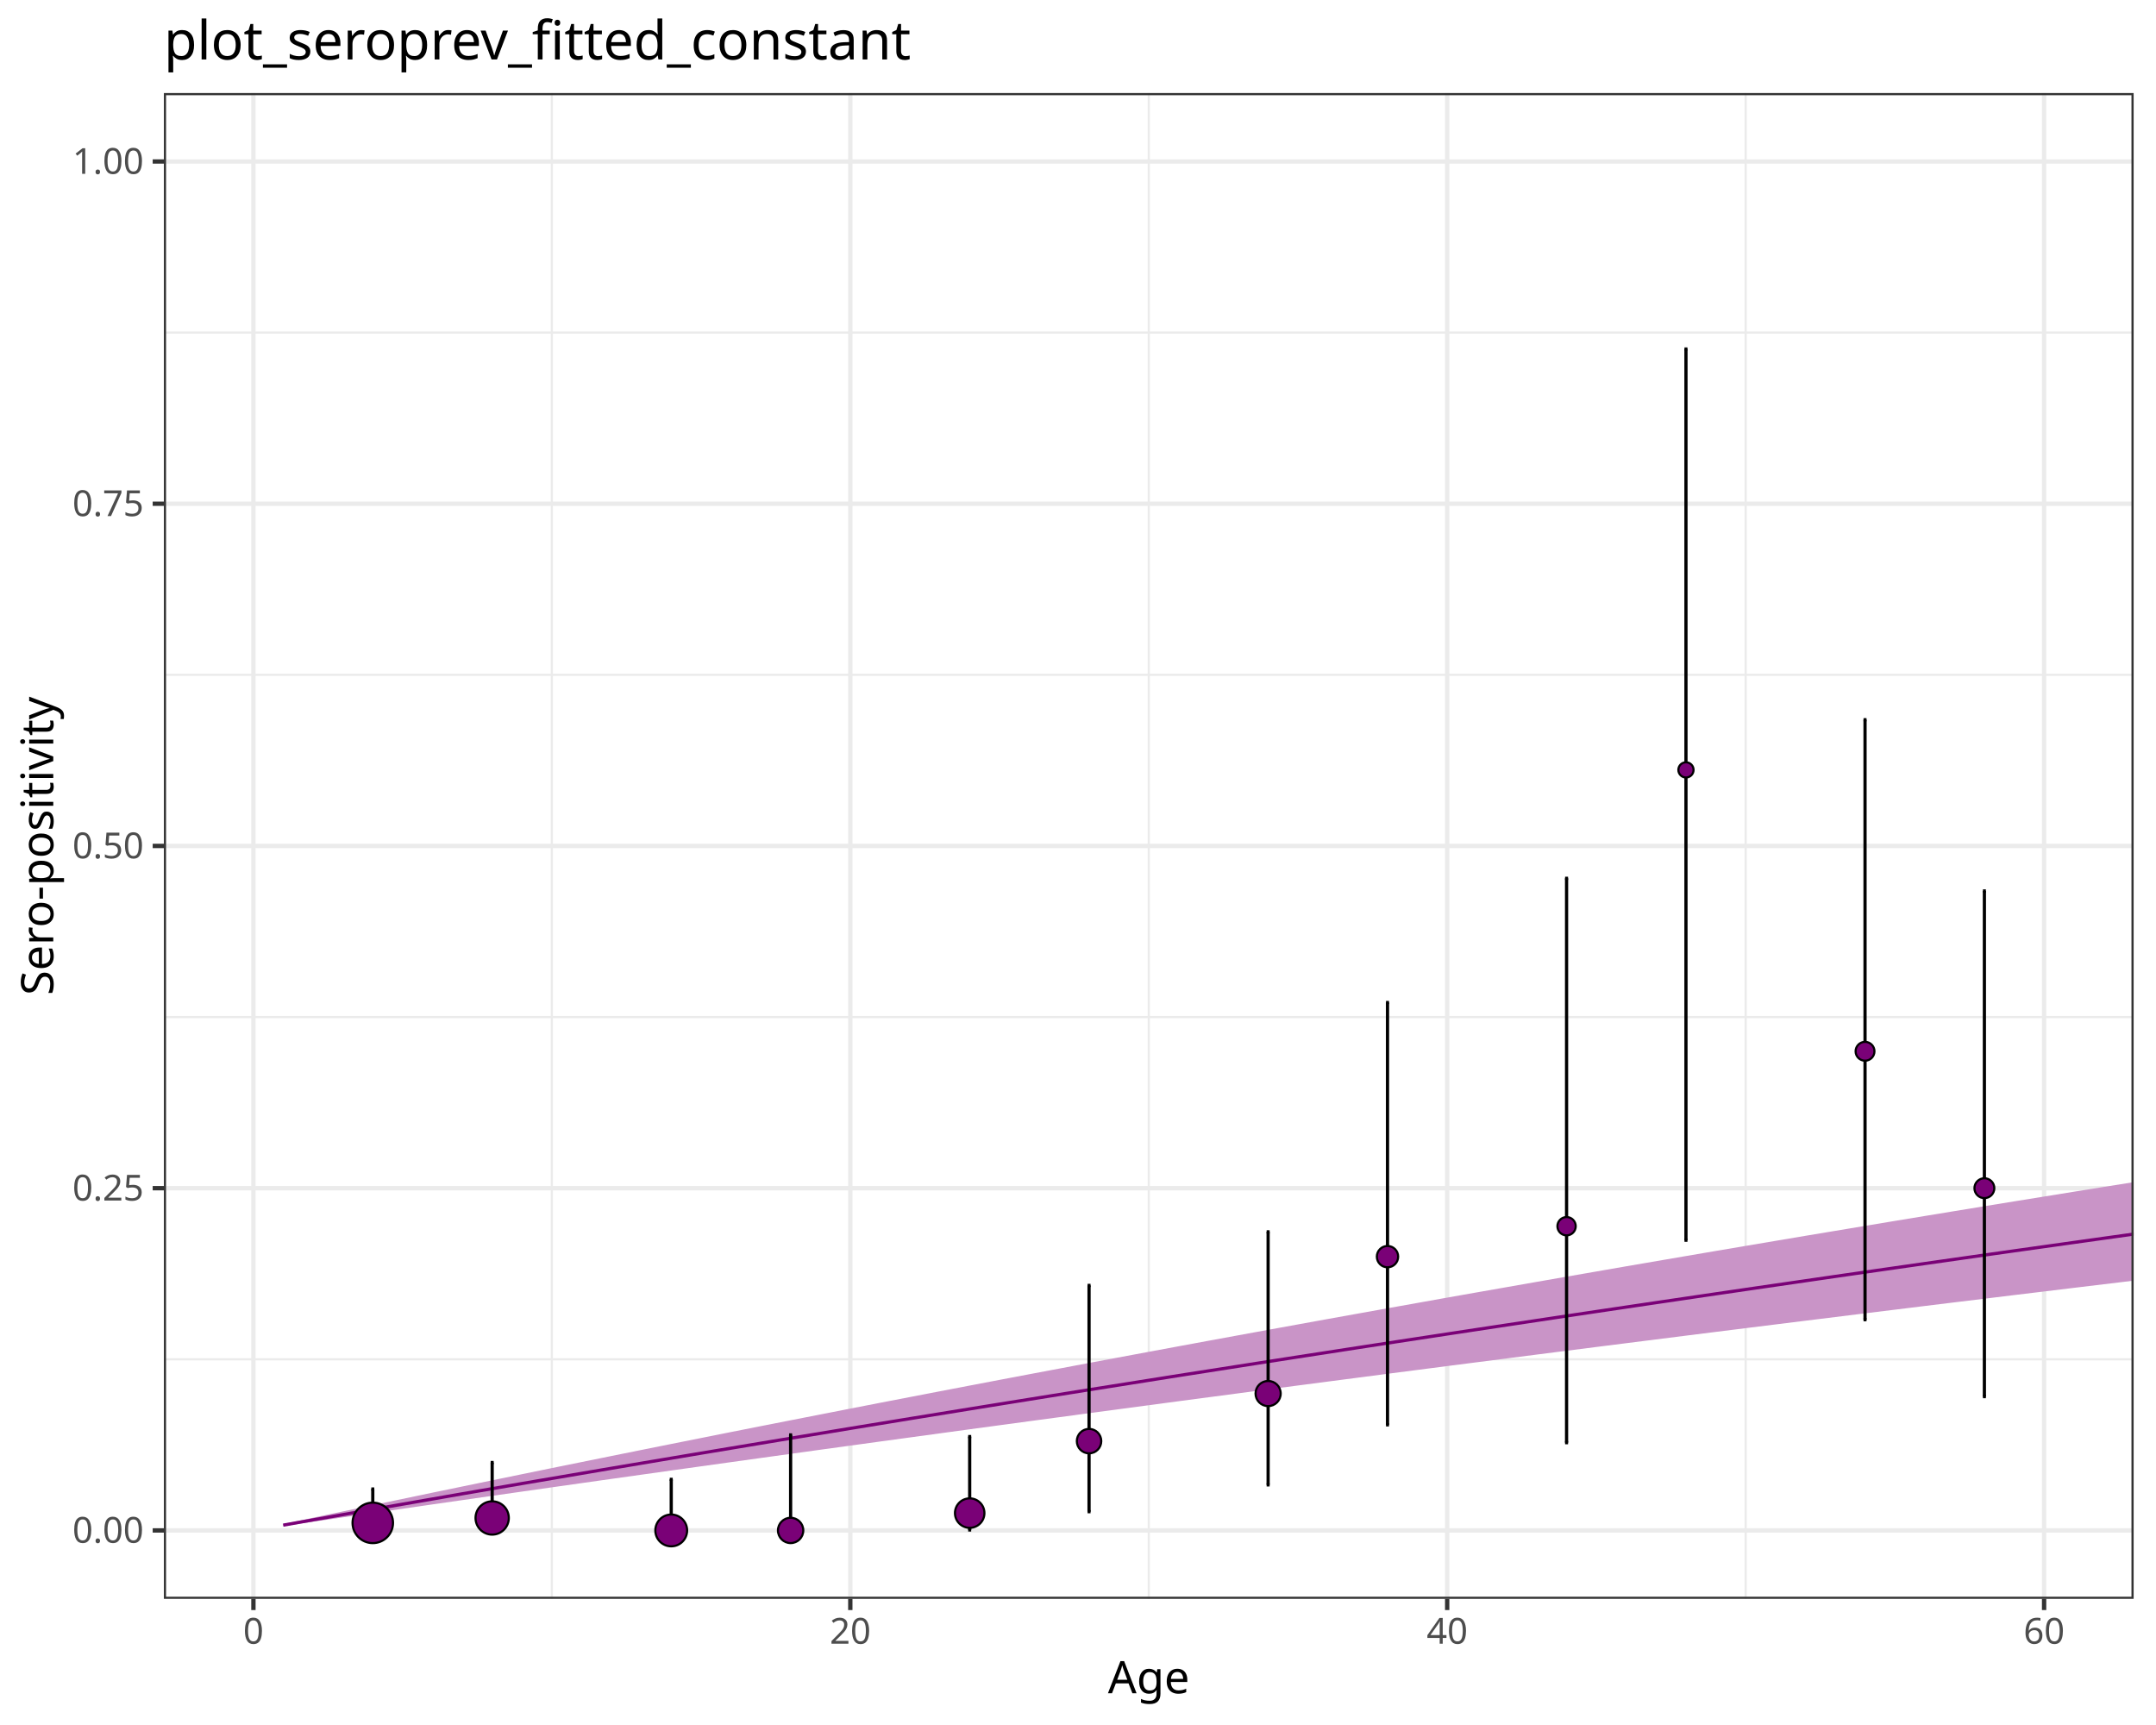
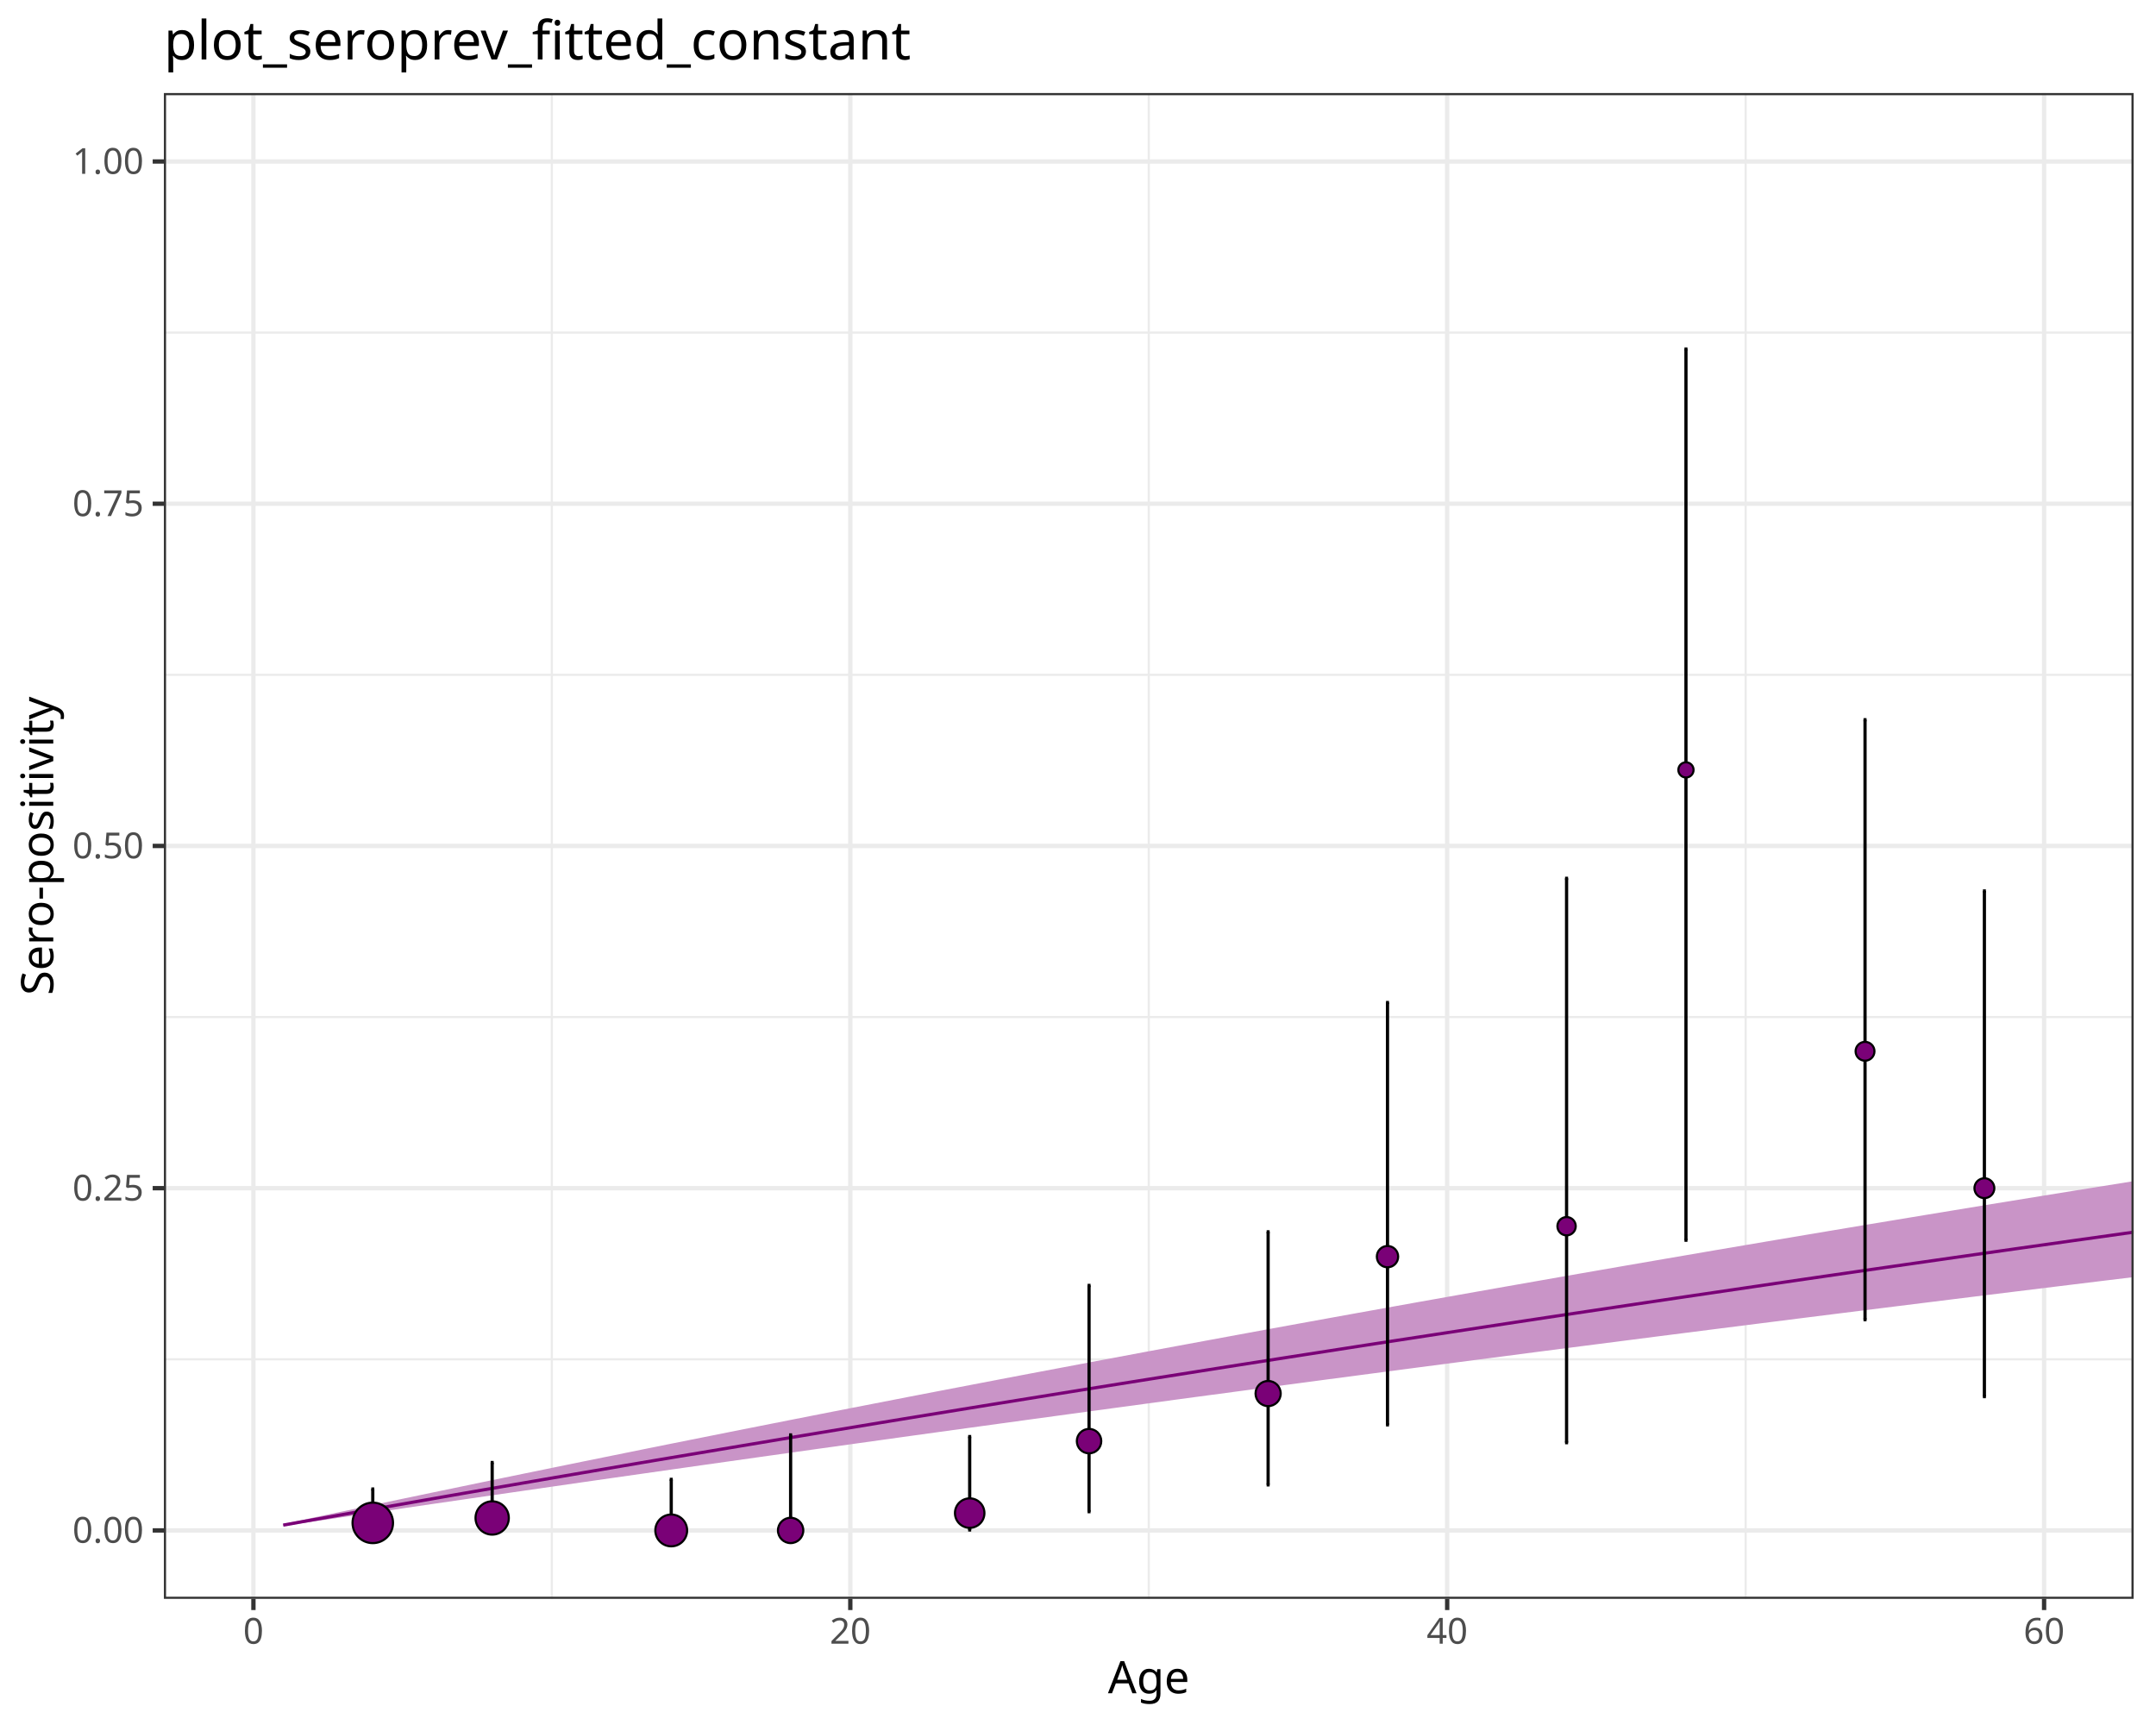
<svg xmlns="http://www.w3.org/2000/svg" class="svglite" data-engine-version="2.0" width="720.00pt" height="576.00pt" viewBox="0 0 720.00 576.00">
  <defs>
    <style type="text/css">
    .svglite line, .svglite polyline, .svglite polygon, .svglite path, .svglite rect, .svglite circle {
      fill: none;
      stroke: #000000;
      stroke-linecap: round;
      stroke-linejoin: round;
      stroke-miterlimit: 10.00;
    }
  </style>
  </defs>
  <rect width="100%" height="100%" style="stroke: none; fill: #FFFFFF;" />
  <defs>
    <clipPath id="cpMC4wMHw3MjAuMDB8MC4wMHw1NzYuMDA=">
      <rect x="0.00" y="0.00" width="720.00" height="576.00" />
    </clipPath>
  </defs>
  <g clip-path="url(#cpMC4wMHw3MjAuMDB8MC4wMHw1NzYuMDA=)">
    <rect x="0.00" y="0.00" width="720.00" height="576.00" style="stroke-width: 1.45; stroke: #FFFFFF; fill: #FFFFFF;" />
  </g>
  <defs>
    <clipPath id="cpNTQuNzN8NzEyLjUzfDMxLjA3fDUzMy44OA==">
      <rect x="54.73" y="31.07" width="657.80" height="502.81" />
    </clipPath>
  </defs>
  <g clip-path="url(#cpNTQuNzN8NzEyLjUzfDMxLjA3fDUzMy44OA==)">
    <rect x="54.73" y="31.07" width="657.80" height="502.81" style="stroke-width: 1.45; stroke: none; fill: #FFFFFF;" />
    <polyline points="54.73,453.89 712.53,453.89 " style="stroke-width: 0.73; stroke: #EBEBEB; stroke-linecap: butt;" />
    <polyline points="54.73,339.61 712.53,339.61 " style="stroke-width: 0.73; stroke: #EBEBEB; stroke-linecap: butt;" />
    <polyline points="54.73,225.34 712.53,225.34 " style="stroke-width: 0.73; stroke: #EBEBEB; stroke-linecap: butt;" />
    <polyline points="54.73,111.06 712.53,111.06 " style="stroke-width: 0.73; stroke: #EBEBEB; stroke-linecap: butt;" />
    <polyline points="184.29,533.88 184.29,31.07 " style="stroke-width: 0.73; stroke: #EBEBEB; stroke-linecap: butt;" />
    <polyline points="383.63,533.88 383.63,31.07 " style="stroke-width: 0.73; stroke: #EBEBEB; stroke-linecap: butt;" />
    <polyline points="582.96,533.88 582.96,31.07 " style="stroke-width: 0.73; stroke: #EBEBEB; stroke-linecap: butt;" />
    <polyline points="54.73,511.03 712.53,511.03 " style="stroke-width: 1.45; stroke: #EBEBEB; stroke-linecap: butt;" />
    <polyline points="54.73,396.75 712.53,396.75 " style="stroke-width: 1.45; stroke: #EBEBEB; stroke-linecap: butt;" />
    <polyline points="54.73,282.47 712.53,282.47 " style="stroke-width: 1.45; stroke: #EBEBEB; stroke-linecap: butt;" />
    <polyline points="54.73,168.20 712.53,168.20 " style="stroke-width: 1.45; stroke: #EBEBEB; stroke-linecap: butt;" />
    <polyline points="54.73,53.92 712.53,53.92 " style="stroke-width: 1.45; stroke: #EBEBEB; stroke-linecap: butt;" />
    <polyline points="84.63,533.88 84.63,31.07 " style="stroke-width: 1.45; stroke: #EBEBEB; stroke-linecap: butt;" />
    <polyline points="283.96,533.88 283.96,31.07 " style="stroke-width: 1.45; stroke: #EBEBEB; stroke-linecap: butt;" />
    <polyline points="483.29,533.88 483.29,31.07 " style="stroke-width: 1.45; stroke: #EBEBEB; stroke-linecap: butt;" />
    <polyline points="682.63,533.88 682.63,31.07 " style="stroke-width: 1.45; stroke: #EBEBEB; stroke-linecap: butt;" />
-     <polygon points="94.59,508.90 104.56,506.79 114.53,504.68 124.49,502.58 134.46,500.50 144.43,498.42 154.39,496.36 164.36,494.30 174.33,492.25 184.29,490.21 194.26,488.19 204.23,486.17 214.19,484.16 224.16,482.16 234.13,480.17 244.09,478.18 254.06,476.21 264.03,474.25 273.99,472.30 283.96,470.35 293.93,468.41 303.89,466.49 313.86,464.57 323.83,462.66 333.79,460.76 343.76,458.87 353.73,456.99 363.69,455.11 373.66,453.25 383.63,451.39 393.59,449.54 403.56,447.70 413.53,445.87 423.49,444.05 433.46,442.24 443.43,440.43 453.39,438.64 463.36,436.85 473.33,435.07 483.29,433.29 493.26,431.53 503.23,429.78 513.19,428.03 523.16,426.29 533.13,424.56 543.09,422.83 553.06,421.12 563.03,419.41 572.99,417.71 582.96,416.02 592.93,414.34 602.89,412.66 612.86,411.00 622.83,409.34 632.79,407.68 642.76,406.04 652.73,404.40 662.69,402.77 672.66,401.15 682.63,399.54 692.59,397.93 702.56,396.33 712.53,394.74 722.49,393.15 732.46,391.58 742.43,390.01 752.39,388.44 762.36,386.89 772.33,385.34 782.29,383.80 792.26,382.27 802.23,380.74 812.19,379.22 822.16,377.71 832.13,376.20 842.09,374.71 852.06,373.21 862.03,371.73 872.00,370.25 881.96,368.78 881.96,407.86 872.00,409.00 862.03,410.13 852.06,411.28 842.09,412.42 832.13,413.57 822.16,414.72 812.19,415.88 802.23,417.03 792.26,418.20 782.29,419.36 772.33,420.53 762.36,421.71 752.39,422.89 742.43,424.07 732.46,425.25 722.49,426.44 712.53,427.63 702.56,428.83 692.59,430.03 682.63,431.24 672.66,432.44 662.69,433.66 652.73,434.87 642.76,436.09 632.79,437.32 622.83,438.54 612.86,439.78 602.89,441.01 592.93,442.25 582.96,443.49 572.99,444.74 563.03,445.99 553.06,447.25 543.09,448.51 533.13,449.77 523.16,451.04 513.19,452.31 503.23,453.59 493.26,454.87 483.29,456.15 473.33,457.44 463.36,458.73 453.39,460.03 443.43,461.33 433.46,462.63 423.49,463.94 413.53,465.25 403.56,466.57 393.59,467.89 383.63,469.22 373.66,470.55 363.69,471.88 353.73,473.22 343.76,474.56 333.79,475.91 323.83,477.26 313.86,478.62 303.89,479.98 293.93,481.34 283.96,482.71 273.99,484.08 264.03,485.46 254.06,486.84 244.09,488.23 234.13,489.62 224.16,491.02 214.19,492.42 204.23,493.82 194.26,495.23 184.29,496.64 174.33,498.06 164.36,499.48 154.39,500.91 144.43,502.34 134.46,503.78 124.49,505.22 114.53,506.66 104.56,508.11 94.59,509.57 " style="stroke-width: 0.00; stroke: none; stroke-linecap: butt; fill: #C994C7;" />
-     <polyline points="94.59,508.90 104.56,506.79 114.53,504.68 124.49,502.58 134.46,500.50 144.43,498.42 154.39,496.36 164.36,494.30 174.33,492.25 184.29,490.21 194.26,488.19 204.23,486.17 214.19,484.16 224.16,482.16 234.13,480.17 244.09,478.18 254.06,476.21 264.03,474.25 273.99,472.30 283.96,470.35 293.93,468.41 303.89,466.49 313.86,464.57 323.83,462.66 333.79,460.76 343.76,458.87 353.73,456.99 363.69,455.11 373.66,453.25 383.63,451.39 393.59,449.54 403.56,447.70 413.53,445.87 423.49,444.05 433.46,442.24 443.43,440.43 453.39,438.64 463.36,436.85 473.33,435.07 483.29,433.29 493.26,431.53 503.23,429.78 513.19,428.03 523.16,426.29 533.13,424.56 543.09,422.83 553.06,421.12 563.03,419.41 572.99,417.71 582.96,416.02 592.93,414.34 602.89,412.66 612.86,411.00 622.83,409.34 632.79,407.68 642.76,406.04 652.73,404.40 662.69,402.77 672.66,401.15 682.63,399.54 692.59,397.93 702.56,396.33 712.53,394.74 722.49,393.15 732.46,391.58 742.43,390.01 752.39,388.44 762.36,386.89 772.33,385.34 782.29,383.80 792.26,382.27 802.23,380.74 812.19,379.22 822.16,377.71 832.13,376.20 842.09,374.71 852.06,373.21 862.03,371.73 872.00,370.25 881.96,368.78 " style="stroke-width: 1.07; stroke: none; stroke-linecap: butt;" />
-     <polyline points="881.96,407.86 872.00,409.00 862.03,410.13 852.06,411.28 842.09,412.42 832.13,413.57 822.16,414.72 812.19,415.88 802.23,417.03 792.26,418.20 782.29,419.36 772.33,420.53 762.36,421.71 752.39,422.89 742.43,424.07 732.46,425.25 722.49,426.44 712.53,427.63 702.56,428.83 692.59,430.03 682.63,431.24 672.66,432.44 662.69,433.66 652.73,434.87 642.76,436.09 632.79,437.32 622.83,438.54 612.86,439.78 602.89,441.01 592.93,442.25 582.96,443.49 572.99,444.74 563.03,445.99 553.06,447.25 543.09,448.51 533.13,449.77 523.16,451.04 513.19,452.31 503.23,453.59 493.26,454.87 483.29,456.15 473.33,457.44 463.36,458.73 453.39,460.03 443.43,461.33 433.46,462.63 423.49,463.94 413.53,465.25 403.56,466.57 393.59,467.89 383.63,469.22 373.66,470.55 363.69,471.88 353.73,473.22 343.76,474.56 333.79,475.91 323.83,477.26 313.86,478.62 303.89,479.98 293.93,481.34 283.96,482.71 273.99,484.08 264.03,485.46 254.06,486.84 244.09,488.23 234.13,489.62 224.16,491.02 214.19,492.42 204.23,493.82 194.26,495.23 184.29,496.64 174.33,498.06 164.36,499.48 154.39,500.91 144.43,502.34 134.46,503.78 124.49,505.22 114.53,506.66 104.56,508.11 94.59,509.57 " style="stroke-width: 1.07; stroke: none; stroke-linecap: butt;" />
-     <polyline points="94.59,509.26 104.56,507.50 114.53,505.75 124.49,504.00 134.46,502.26 144.43,500.53 154.39,498.80 164.36,497.08 174.33,495.37 184.29,493.67 194.26,491.97 204.23,490.27 214.19,488.59 224.16,486.91 234.13,485.23 244.09,483.57 254.06,481.91 264.03,480.25 273.99,478.61 283.96,476.96 293.93,475.33 303.89,473.70 313.86,472.08 323.83,470.46 333.79,468.85 343.76,467.25 353.73,465.65 363.69,464.06 373.66,462.48 383.63,460.90 393.59,459.32 403.56,457.76 413.53,456.20 423.49,454.64 433.46,453.09 443.43,451.55 453.39,450.01 463.36,448.48 473.33,446.96 483.29,445.44 493.26,443.93 503.23,442.42 513.19,440.92 523.16,439.42 533.13,437.93 543.09,436.45 553.06,434.97 563.03,433.50 572.99,432.03 582.96,430.57 592.93,429.12 602.89,427.67 612.86,426.22 622.83,424.78 632.79,423.35 642.76,421.92 652.73,420.50 662.69,419.08 672.66,417.67 682.63,416.27 692.59,414.87 702.56,413.47 712.53,412.08 722.49,410.70 732.46,409.32 742.43,407.95 752.39,406.58 762.36,405.21 772.33,403.86 782.29,402.50 792.26,401.16 802.23,399.82 812.19,398.48 822.16,397.15 832.13,395.82 842.09,394.50 852.06,393.18 862.03,391.87 872.00,390.57 881.96,389.27 " style="stroke-width: 1.07; stroke: #7A0177; stroke-linecap: butt;" />
+     <polygon points="94.59,508.89 104.56,506.77 114.53,504.66 124.49,502.56 134.46,500.46 144.43,498.38 154.39,496.31 164.36,494.24 174.33,492.19 184.29,490.15 194.26,488.11 204.23,486.09 214.19,484.07 224.16,482.06 234.13,480.07 244.09,478.08 254.06,476.10 264.03,474.13 273.99,472.17 283.96,470.22 293.93,468.28 303.89,466.34 313.86,464.42 323.83,462.51 333.79,460.60 343.76,458.70 353.73,456.82 363.69,454.94 373.66,453.07 383.63,451.20 393.59,449.35 403.56,447.51 413.53,445.67 423.49,443.84 433.46,442.02 443.43,440.21 453.39,438.41 463.36,436.62 473.33,434.83 483.29,433.06 493.26,431.29 503.23,429.53 513.19,427.78 523.16,426.03 533.13,424.30 543.09,422.57 553.06,420.85 563.03,419.14 572.99,417.43 582.96,415.74 592.93,414.05 602.89,412.37 612.86,410.70 622.83,409.03 632.79,407.38 642.76,405.73 652.73,404.09 662.69,402.45 672.66,400.83 682.63,399.21 692.59,397.60 702.56,396.00 712.53,394.40 722.49,392.81 732.46,391.23 742.43,389.66 752.39,388.09 762.36,386.53 772.33,384.98 782.29,383.44 792.26,381.90 802.23,380.37 812.19,378.85 822.16,377.33 832.13,375.82 842.09,374.32 852.06,372.83 862.03,371.34 872.00,369.86 881.96,368.39 881.96,406.43 872.00,407.58 862.03,408.73 852.06,409.88 842.09,411.04 832.13,412.20 822.16,413.37 812.19,414.54 802.23,415.71 792.26,416.89 782.29,418.07 772.33,419.25 762.36,420.44 752.39,421.63 742.43,422.83 732.46,424.03 722.49,425.23 712.53,426.44 702.56,427.65 692.59,428.87 682.63,430.09 672.66,431.31 662.69,432.54 652.73,433.77 642.76,435.01 632.79,436.25 622.83,437.49 612.86,438.74 602.89,439.99 592.93,441.25 582.96,442.51 572.99,443.77 563.03,445.04 553.06,446.31 543.09,447.59 533.13,448.87 523.16,450.15 513.19,451.44 503.23,452.74 493.26,454.03 483.29,455.34 473.33,456.64 463.36,457.95 453.39,459.27 443.43,460.58 433.46,461.91 423.49,463.23 413.53,464.57 403.56,465.90 393.59,467.24 383.63,468.59 373.66,469.94 363.69,471.29 353.73,472.65 343.76,474.01 333.79,475.38 323.83,476.75 313.86,478.12 303.89,479.50 293.93,480.89 283.96,482.28 273.99,483.67 264.03,485.07 254.06,486.47 244.09,487.88 234.13,489.29 224.16,490.71 214.19,492.13 204.23,493.55 194.26,494.98 184.29,496.42 174.33,497.86 164.36,499.30 154.39,500.75 144.43,502.20 134.46,503.66 124.49,505.13 114.53,506.59 104.56,508.07 94.59,509.54 " style="stroke-width: 0.00; stroke: none; stroke-linecap: butt; fill: #C994C7;" />
+     <polyline points="94.59,508.89 104.56,506.77 114.53,504.66 124.49,502.56 134.46,500.46 144.43,498.38 154.39,496.31 164.36,494.24 174.33,492.19 184.29,490.15 194.26,488.11 204.23,486.09 214.19,484.07 224.16,482.06 234.13,480.07 244.09,478.08 254.06,476.10 264.03,474.13 273.99,472.17 283.96,470.22 293.93,468.28 303.89,466.34 313.86,464.42 323.83,462.51 333.79,460.60 343.76,458.70 353.73,456.82 363.69,454.94 373.66,453.07 383.63,451.20 393.59,449.35 403.56,447.51 413.53,445.67 423.49,443.84 433.46,442.02 443.43,440.21 453.39,438.41 463.36,436.62 473.33,434.83 483.29,433.06 493.26,431.29 503.23,429.53 513.19,427.78 523.16,426.03 533.13,424.30 543.09,422.57 553.06,420.85 563.03,419.14 572.99,417.43 582.96,415.74 592.93,414.05 602.89,412.37 612.86,410.70 622.83,409.03 632.79,407.38 642.76,405.73 652.73,404.09 662.69,402.45 672.66,400.83 682.63,399.21 692.59,397.60 702.56,396.00 712.53,394.40 722.49,392.81 732.46,391.23 742.43,389.66 752.39,388.09 762.36,386.53 772.33,384.98 782.29,383.44 792.26,381.90 802.23,380.37 812.19,378.85 822.16,377.33 832.13,375.82 842.09,374.32 852.06,372.83 862.03,371.34 872.00,369.86 881.96,368.39 " style="stroke-width: 1.07; stroke: none; stroke-linecap: butt;" />
+     <polyline points="881.96,406.43 872.00,407.58 862.03,408.73 852.06,409.88 842.09,411.04 832.13,412.20 822.16,413.37 812.19,414.54 802.23,415.71 792.26,416.89 782.29,418.07 772.33,419.25 762.36,420.44 752.39,421.63 742.43,422.83 732.46,424.03 722.49,425.23 712.53,426.44 702.56,427.65 692.59,428.87 682.63,430.09 672.66,431.31 662.69,432.54 652.73,433.77 642.76,435.01 632.79,436.25 622.83,437.49 612.86,438.74 602.89,439.99 592.93,441.25 582.96,442.51 572.99,443.77 563.03,445.04 553.06,446.31 543.09,447.59 533.13,448.87 523.16,450.15 513.19,451.44 503.23,452.74 493.26,454.03 483.29,455.34 473.33,456.64 463.36,457.95 453.39,459.27 443.43,460.58 433.46,461.91 423.49,463.23 413.53,464.57 403.56,465.90 393.59,467.24 383.63,468.59 373.66,469.94 363.69,471.29 353.73,472.65 343.76,474.01 333.79,475.38 323.83,476.75 313.86,478.12 303.89,479.50 293.93,480.89 283.96,482.28 273.99,483.67 264.03,485.07 254.06,486.47 244.09,487.88 234.13,489.29 224.16,490.71 214.19,492.13 204.23,493.55 194.26,494.98 184.29,496.42 174.33,497.86 164.36,499.30 154.39,500.75 144.43,502.20 134.46,503.66 124.49,505.13 114.53,506.59 104.56,508.07 94.59,509.54 " style="stroke-width: 1.07; stroke: none; stroke-linecap: butt;" />
+     <polyline points="94.59,509.25 104.56,507.47 114.53,505.71 124.49,503.95 134.46,502.20 144.43,500.45 154.39,498.71 164.36,496.98 174.33,495.26 184.29,493.54 194.26,491.83 204.23,490.12 214.19,488.42 224.16,486.73 234.13,485.05 244.09,483.37 254.06,481.70 264.03,480.03 273.99,478.37 283.96,476.72 293.93,475.07 303.89,473.43 313.86,471.80 323.83,470.17 333.79,468.55 343.76,466.94 353.73,465.33 363.69,463.73 373.66,462.13 383.63,460.54 393.59,458.96 403.56,457.38 413.53,455.81 423.49,454.25 433.46,452.69 443.43,451.14 453.39,449.59 463.36,448.05 473.33,446.52 483.29,444.99 493.26,443.47 503.23,441.95 513.19,440.44 523.16,438.93 533.13,437.44 543.09,435.94 553.06,434.45 563.03,432.97 572.99,431.50 582.96,430.03 592.93,428.56 602.89,427.10 612.86,425.65 622.83,424.20 632.79,422.76 642.76,421.33 652.73,419.90 662.69,418.47 672.66,417.05 682.63,415.64 692.59,414.23 702.56,412.83 712.53,411.43 722.49,410.04 732.46,408.65 742.43,407.27 752.39,405.90 762.36,404.53 772.33,403.16 782.29,401.80 792.26,400.45 802.23,399.10 812.19,397.75 822.16,396.41 832.13,395.08 842.09,393.75 852.06,392.43 862.03,391.11 872.00,389.80 881.96,388.49 " style="stroke-width: 1.07; stroke: #7A0177; stroke-linecap: butt;" />
    <polyline points="124.00,497.21 124.99,497.21 " style="stroke-width: 1.07; stroke-linecap: butt;" />
    <polyline points="124.49,497.21 124.49,510.96 " style="stroke-width: 1.07; stroke-linecap: butt;" />
    <polyline points="124.00,510.96 124.99,510.96 " style="stroke-width: 1.07; stroke-linecap: butt;" />
    <polyline points="163.86,488.35 164.86,488.35 " style="stroke-width: 1.07; stroke-linecap: butt;" />
    <polyline points="164.36,488.35 164.36,510.92 " style="stroke-width: 1.07; stroke-linecap: butt;" />
    <polyline points="163.86,510.92 164.86,510.92 " style="stroke-width: 1.07; stroke-linecap: butt;" />
    <polyline points="223.66,493.97 224.66,493.97 " style="stroke-width: 1.07; stroke-linecap: butt;" />
    <polyline points="224.16,493.97 224.16,511.03 " style="stroke-width: 1.07; stroke-linecap: butt;" />
    <polyline points="223.66,511.03 224.66,511.03 " style="stroke-width: 1.07; stroke-linecap: butt;" />
    <polyline points="263.53,479.13 264.53,479.13 " style="stroke-width: 1.07; stroke-linecap: butt;" />
    <polyline points="264.03,479.13 264.03,511.03 " style="stroke-width: 1.07; stroke-linecap: butt;" />
    <polyline points="263.53,511.03 264.53,511.03 " style="stroke-width: 1.07; stroke-linecap: butt;" />
    <polyline points="323.33,479.70 324.33,479.70 " style="stroke-width: 1.07; stroke-linecap: butt;" />
    <polyline points="323.83,479.70 323.83,510.88 " style="stroke-width: 1.07; stroke-linecap: butt;" />
    <polyline points="323.33,510.88 324.33,510.88 " style="stroke-width: 1.07; stroke-linecap: butt;" />
    <polyline points="363.20,429.22 364.19,429.22 " style="stroke-width: 1.07; stroke-linecap: butt;" />
    <polyline points="363.69,429.22 363.69,504.78 " style="stroke-width: 1.07; stroke-linecap: butt;" />
    <polyline points="363.20,504.78 364.19,504.78 " style="stroke-width: 1.07; stroke-linecap: butt;" />
    <polyline points="423.00,411.32 423.99,411.32 " style="stroke-width: 1.07; stroke-linecap: butt;" />
    <polyline points="423.49,411.32 423.49,495.82 " style="stroke-width: 1.07; stroke-linecap: butt;" />
    <polyline points="423.00,495.82 423.99,495.82 " style="stroke-width: 1.07; stroke-linecap: butt;" />
    <polyline points="462.86,334.74 463.86,334.74 " style="stroke-width: 1.07; stroke-linecap: butt;" />
    <polyline points="463.36,334.74 463.36,475.77 " style="stroke-width: 1.07; stroke-linecap: butt;" />
    <polyline points="462.86,475.77 463.86,475.77 " style="stroke-width: 1.07; stroke-linecap: butt;" />
    <polyline points="522.66,293.27 523.66,293.27 " style="stroke-width: 1.07; stroke-linecap: butt;" />
    <polyline points="523.16,293.27 523.16,481.73 " style="stroke-width: 1.07; stroke-linecap: butt;" />
    <polyline points="522.66,481.73 523.66,481.73 " style="stroke-width: 1.07; stroke-linecap: butt;" />
    <polyline points="562.53,116.54 563.53,116.54 " style="stroke-width: 1.07; stroke-linecap: butt;" />
    <polyline points="563.03,116.54 563.03,414.12 " style="stroke-width: 1.07; stroke-linecap: butt;" />
    <polyline points="562.53,414.12 563.53,414.12 " style="stroke-width: 1.07; stroke-linecap: butt;" />
    <polyline points="622.33,240.33 623.33,240.33 " style="stroke-width: 1.07; stroke-linecap: butt;" />
    <polyline points="622.83,240.33 622.83,440.67 " style="stroke-width: 1.07; stroke-linecap: butt;" />
    <polyline points="622.33,440.67 623.33,440.67 " style="stroke-width: 1.07; stroke-linecap: butt;" />
    <polyline points="662.20,297.51 663.19,297.51 " style="stroke-width: 1.07; stroke-linecap: butt;" />
    <polyline points="662.69,297.51 662.69,466.35 " style="stroke-width: 1.07; stroke-linecap: butt;" />
    <polyline points="662.20,466.35 663.19,466.35 " style="stroke-width: 1.07; stroke-linecap: butt;" />
    <polyline points="722.00,181.05 722.99,181.05 " style="stroke-width: 1.07; stroke-linecap: butt;" />
    <polyline points="722.49,181.05 722.49,405.97 " style="stroke-width: 1.07; stroke-linecap: butt;" />
    <polyline points="722.00,405.97 722.99,405.97 " style="stroke-width: 1.07; stroke-linecap: butt;" />
    <polyline points="761.86,150.35 762.86,150.35 " style="stroke-width: 1.07; stroke-linecap: butt;" />
    <polyline points="762.36,150.35 762.36,414.60 " style="stroke-width: 1.07; stroke-linecap: butt;" />
    <polyline points="761.86,414.60 762.86,414.60 " style="stroke-width: 1.07; stroke-linecap: butt;" />
    <polyline points="821.66,53.92 822.66,53.92 " style="stroke-width: 1.07; stroke-linecap: butt;" />
    <polyline points="822.16,53.92 822.16,499.60 " style="stroke-width: 1.07; stroke-linecap: butt;" />
    <polyline points="821.66,499.60 822.66,499.60 " style="stroke-width: 1.07; stroke-linecap: butt;" />
    <polyline points="861.53,53.92 862.53,53.92 " style="stroke-width: 1.07; stroke-linecap: butt;" />
    <polyline points="862.03,53.92 862.03,499.60 " style="stroke-width: 1.07; stroke-linecap: butt;" />
    <polyline points="861.53,499.60 862.53,499.60 " style="stroke-width: 1.07; stroke-linecap: butt;" />
    <circle cx="124.49" cy="508.51" r="6.76" style="stroke-width: 0.71; fill: #7A0177;" />
    <circle cx="164.36" cy="506.87" r="5.56" style="stroke-width: 0.71; fill: #7A0177;" />
    <circle cx="224.16" cy="511.03" r="5.31" style="stroke-width: 0.71; fill: #7A0177;" />
    <circle cx="264.03" cy="511.03" r="4.23" style="stroke-width: 0.71; fill: #7A0177;" />
    <circle cx="323.83" cy="505.24" r="4.92" style="stroke-width: 0.71; fill: #7A0177;" />
    <circle cx="363.69" cy="481.21" r="4.08" style="stroke-width: 0.71; fill: #7A0177;" />
    <circle cx="423.49" cy="465.32" r="4.20" style="stroke-width: 0.71; fill: #7A0177;" />
    <circle cx="463.36" cy="419.61" r="3.56" style="stroke-width: 0.71; fill: #7A0177;" />
    <circle cx="523.16" cy="409.45" r="3.06" style="stroke-width: 0.71; fill: #7A0177;" />
    <circle cx="563.03" cy="257.08" r="2.54" style="stroke-width: 0.71; fill: #7A0177;" />
    <circle cx="622.83" cy="351.04" r="3.15" style="stroke-width: 0.71; fill: #7A0177;" />
    <circle cx="662.69" cy="396.75" r="3.32" style="stroke-width: 0.71; fill: #7A0177;" />
    <circle cx="722.49" cy="295.92" r="3.01" style="stroke-width: 0.71; fill: #7A0177;" />
    <circle cx="762.36" cy="282.47" r="2.74" style="stroke-width: 0.71; fill: #7A0177;" />
    <circle cx="822.16" cy="53.92" r="1.42" style="stroke-width: 0.71; fill: #7A0177;" />
    <circle cx="862.03" cy="53.92" r="1.42" style="stroke-width: 0.71; fill: #7A0177;" />
    <rect x="54.73" y="31.07" width="657.80" height="502.81" style="stroke-width: 1.45; stroke: #333333;" />
  </g>
  <g clip-path="url(#cpMC4wMHw3MjAuMDB8MC4wMHw1NzYuMDA=)">
    <text x="48.00" y="515.15" text-anchor="end" style="font-size: 12.00px; fill: #4D4D4D; font-family: sans;" textLength="23.36px" lengthAdjust="spacingAndGlyphs">0.00</text>
    <text x="48.00" y="400.88" text-anchor="end" style="font-size: 12.00px; fill: #4D4D4D; font-family: sans;" textLength="23.36px" lengthAdjust="spacingAndGlyphs">0.25</text>
    <text x="48.00" y="286.60" text-anchor="end" style="font-size: 12.00px; fill: #4D4D4D; font-family: sans;" textLength="23.36px" lengthAdjust="spacingAndGlyphs">0.50</text>
    <text x="48.00" y="172.33" text-anchor="end" style="font-size: 12.00px; fill: #4D4D4D; font-family: sans;" textLength="23.36px" lengthAdjust="spacingAndGlyphs">0.75</text>
    <text x="48.00" y="58.05" text-anchor="end" style="font-size: 12.00px; fill: #4D4D4D; font-family: sans;" textLength="23.36px" lengthAdjust="spacingAndGlyphs">1.00</text>
    <polyline points="50.99,511.03 54.73,511.03 " style="stroke-width: 1.45; stroke: #333333; stroke-linecap: butt;" />
    <polyline points="50.99,396.75 54.73,396.75 " style="stroke-width: 1.45; stroke: #333333; stroke-linecap: butt;" />
    <polyline points="50.99,282.47 54.73,282.47 " style="stroke-width: 1.45; stroke: #333333; stroke-linecap: butt;" />
    <polyline points="50.99,168.20 54.73,168.20 " style="stroke-width: 1.45; stroke: #333333; stroke-linecap: butt;" />
    <polyline points="50.99,53.92 54.73,53.92 " style="stroke-width: 1.45; stroke: #333333; stroke-linecap: butt;" />
    <polyline points="84.63,537.62 84.63,533.88 " style="stroke-width: 1.45; stroke: #333333; stroke-linecap: butt;" />
    <polyline points="283.96,537.62 283.96,533.88 " style="stroke-width: 1.45; stroke: #333333; stroke-linecap: butt;" />
    <polyline points="483.29,537.62 483.29,533.88 " style="stroke-width: 1.45; stroke: #333333; stroke-linecap: butt;" />
    <polyline points="682.63,537.62 682.63,533.88 " style="stroke-width: 1.45; stroke: #333333; stroke-linecap: butt;" />
    <text x="84.63" y="548.86" text-anchor="middle" style="font-size: 12.00px; fill: #4D4D4D; font-family: sans;" textLength="6.67px" lengthAdjust="spacingAndGlyphs">0</text>
    <text x="283.96" y="548.86" text-anchor="middle" style="font-size: 12.00px; fill: #4D4D4D; font-family: sans;" textLength="13.35px" lengthAdjust="spacingAndGlyphs">20</text>
    <text x="483.29" y="548.86" text-anchor="middle" style="font-size: 12.00px; fill: #4D4D4D; font-family: sans;" textLength="13.35px" lengthAdjust="spacingAndGlyphs">40</text>
    <text x="682.63" y="548.86" text-anchor="middle" style="font-size: 12.00px; fill: #4D4D4D; font-family: sans;" textLength="13.35px" lengthAdjust="spacingAndGlyphs">60</text>
    <text x="383.63" y="565.41" text-anchor="middle" style="font-size: 15.00px; font-family: sans;" textLength="26.69px" lengthAdjust="spacingAndGlyphs">Age</text>
    <text transform="translate(17.79,282.47) rotate(-90)" text-anchor="middle" style="font-size: 15.00px; font-family: sans;" textLength="94.21px" lengthAdjust="spacingAndGlyphs">Sero-positivity</text>
    <text x="54.73" y="19.86" style="font-size: 18.00px; font-family: sans;" textLength="236.19px" lengthAdjust="spacingAndGlyphs">plot_seroprev_fitted_constant</text>
  </g>
</svg>
